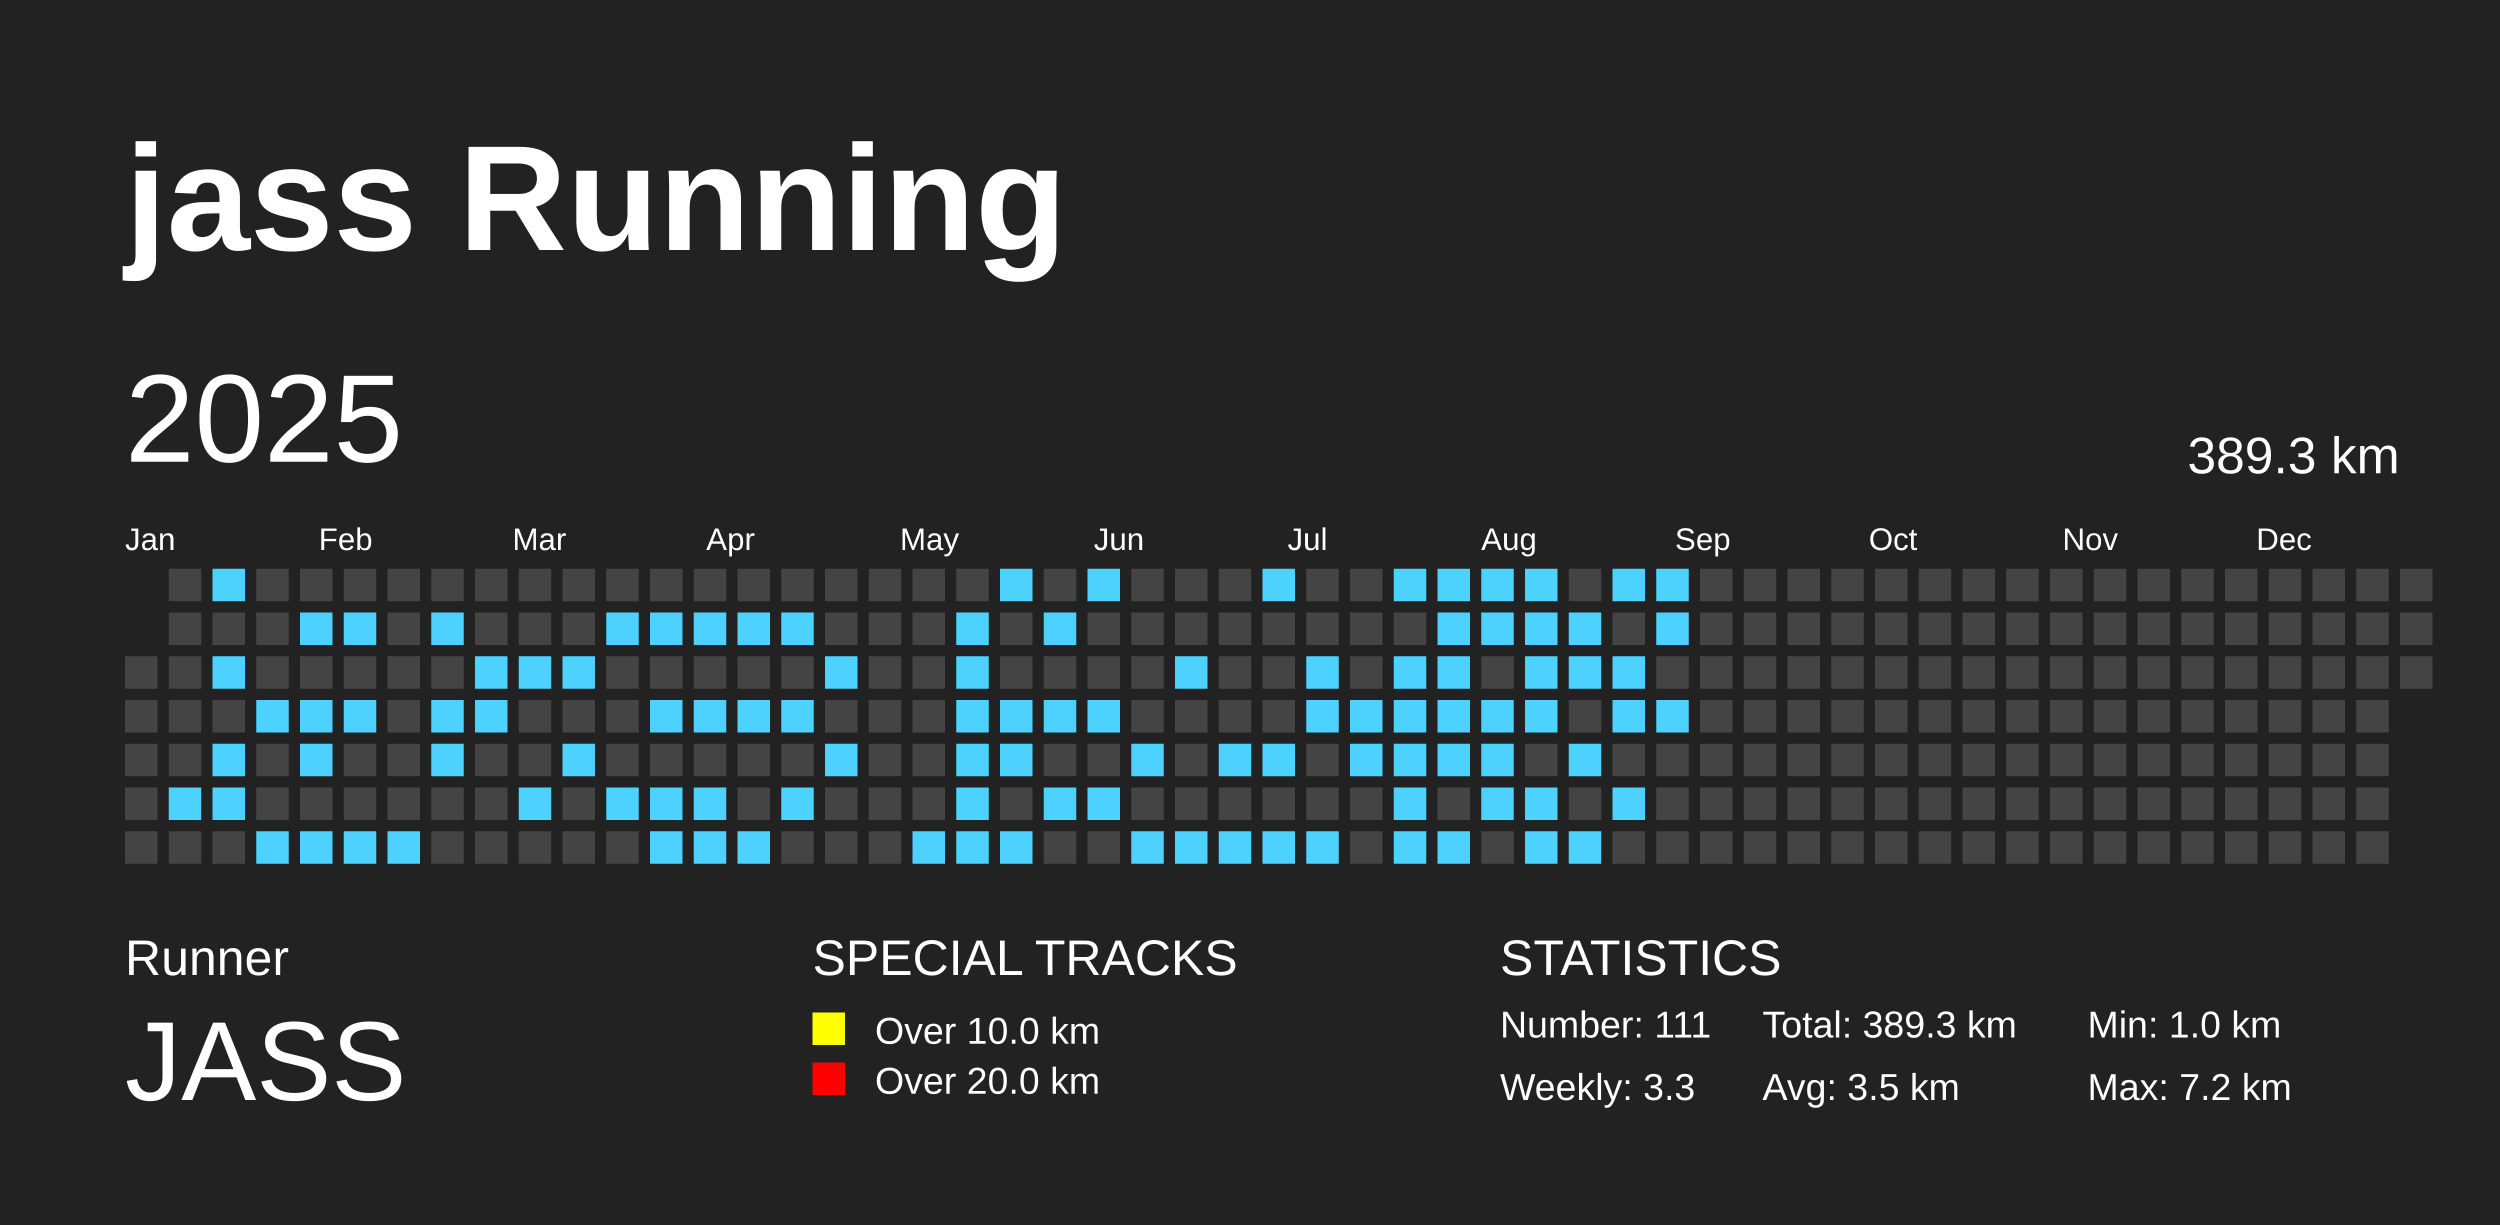
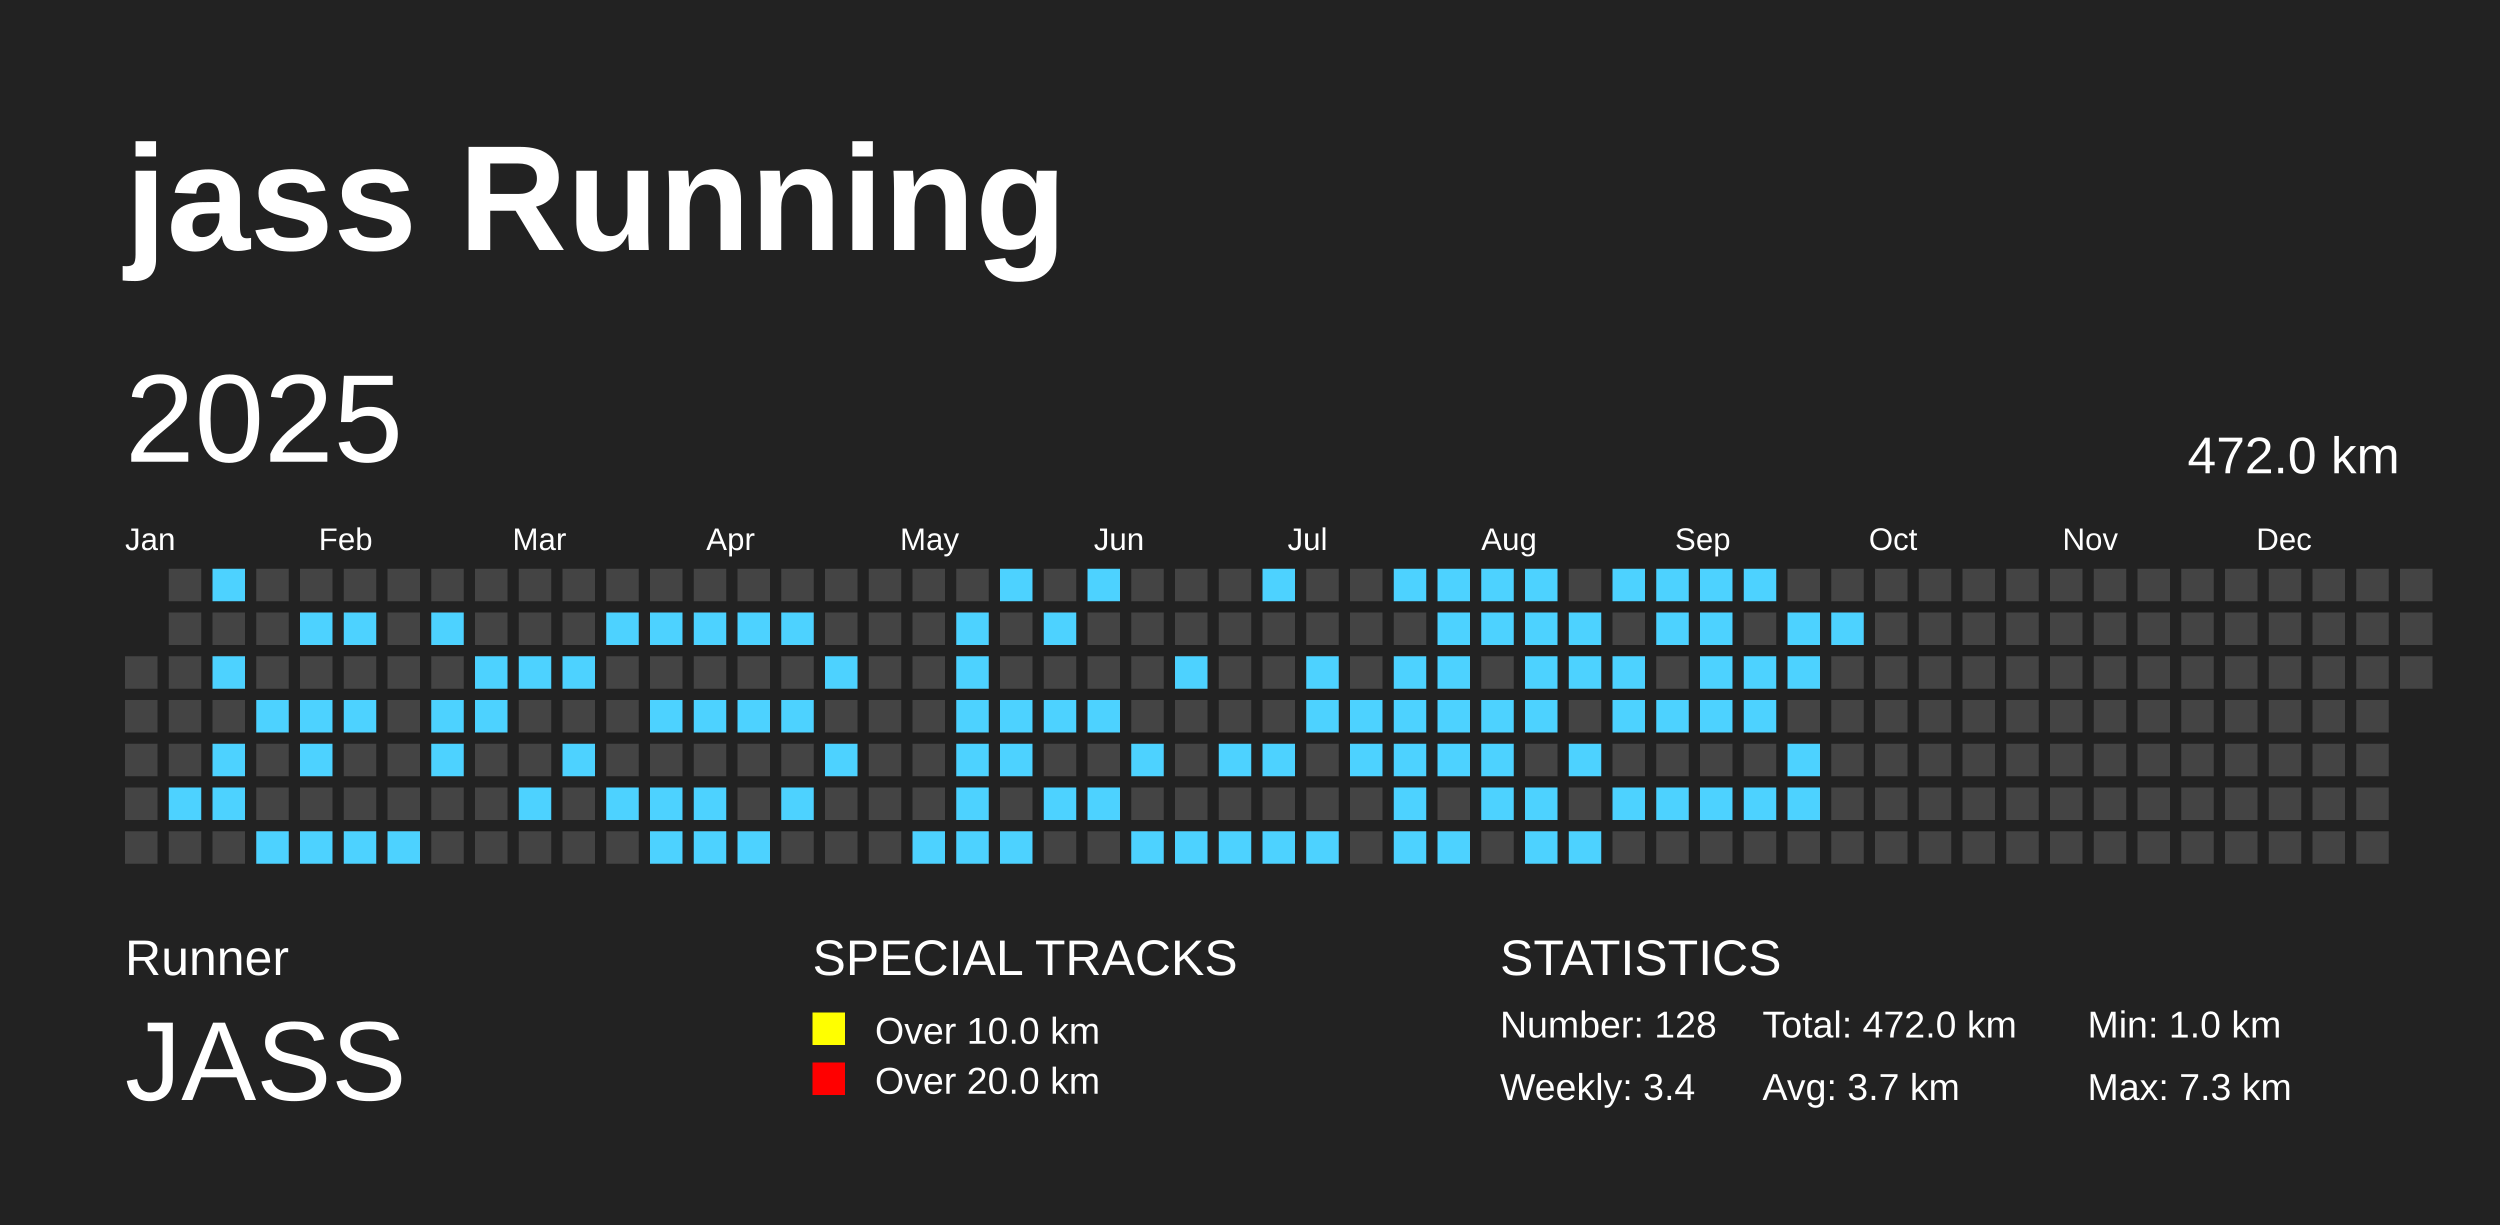
<svg xmlns="http://www.w3.org/2000/svg" baseProfile="full" height="98mm" version="1.1" viewBox="0,0,200,98" width="200mm">
  <defs />
  <rect fill="#222222" height="98" width="200" x="0" y="0" />
  <text fill="#FFFFFF" style="font-size:12px; font-family:Arial; font-weight:bold;" x="10" y="20">jass Running</text>
  <text fill="#FFFFFF" style="font-size:4px; font-family:Arial" x="10" y="78">Runner</text>
  <text fill="#FFFFFF" style="font-size:9px; font-family:Arial" x="10" y="88">JASS</text>
  <text fill="#FFFFFF" style="font-size:4px; font-family:Arial" x="65" y="78">SPECIAL TRACKS</text>
  <rect fill="yellow" height="2.6" width="2.6" x="65" y="81" />
  <text fill="#FFFFFF" style="font-size:3px; font-family:Arial" x="70" y="83.5">Over 10.0 km</text>
  <rect fill="red" height="2.6" width="2.6" x="65" y="85" />
  <text fill="#FFFFFF" style="font-size:3px; font-family:Arial" x="70" y="87.5">Over 20.0 km</text>
  <text fill="#FFFFFF" style="font-size:4px; font-family:Arial" x="120" y="78">STATISTICS</text>
-   <text fill="#FFFFFF" style="font-size:3px; font-family:Arial" x="120" y="83">Number: 111</text>
-   <text fill="#FFFFFF" style="font-size:3px; font-family:Arial" x="120" y="88">Weekly: 3.3</text>
-   <text fill="#FFFFFF" style="font-size:3px; font-family:Arial" x="141" y="83">Total: 389.3 km</text>
-   <text fill="#FFFFFF" style="font-size:3px; font-family:Arial" x="141" y="88">Avg: 3.5 km</text>
+   <text fill="#FFFFFF" style="font-size:3px; font-family:Arial" x="120" y="83">Number: 128</text>
+   <text fill="#FFFFFF" style="font-size:3px; font-family:Arial" x="120" y="88">Weekly: 3.4</text>
+   <text fill="#FFFFFF" style="font-size:3px; font-family:Arial" x="141" y="83">Total: 472.0 km</text>
+   <text fill="#FFFFFF" style="font-size:3px; font-family:Arial" x="141" y="88">Avg: 3.7 km</text>
  <text fill="#FFFFFF" style="font-size:3px; font-family:Arial" x="167" y="83">Min: 1.0 km</text>
-   <text fill="#FFFFFF" style="font-size:3px; font-family:Arial" x="167" y="88">Max: 7.2 km</text>
+   <text fill="#FFFFFF" style="font-size:3px; font-family:Arial" x="167" y="88">Max: 7.3 km</text>
  <text dominant-baseline="hanging" fill="#FFFFFF" style="font-size:10.0px; font-family:Arial;" x="10" y="30">2025</text>
-   <text dominant-baseline="hanging" fill="#FFFFFF" style="font-size:4.125px; font-family:Arial;" x="175" y="35">389.3 km</text>
+   <text dominant-baseline="hanging" fill="#FFFFFF" style="font-size:4.125px; font-family:Arial;" x="175" y="35">472.0 km</text>
  <text fill="#FFFFFF" style="font-size:2.5px; font-family:Arial" x="10.0" y="44">Jan</text>
  <text fill="#FFFFFF" style="font-size:2.5px; font-family:Arial" x="25.5" y="44">Feb</text>
  <text fill="#FFFFFF" style="font-size:2.5px; font-family:Arial" x="41.0" y="44">Mar</text>
  <text fill="#FFFFFF" style="font-size:2.5px; font-family:Arial" x="56.5" y="44">Apr</text>
  <text fill="#FFFFFF" style="font-size:2.5px; font-family:Arial" x="72.0" y="44">May</text>
  <text fill="#FFFFFF" style="font-size:2.5px; font-family:Arial" x="87.5" y="44">Jun</text>
  <text fill="#FFFFFF" style="font-size:2.5px; font-family:Arial" x="103.0" y="44">Jul</text>
  <text fill="#FFFFFF" style="font-size:2.5px; font-family:Arial" x="118.5" y="44">Aug</text>
  <text fill="#FFFFFF" style="font-size:2.5px; font-family:Arial" x="134.0" y="44">Sep</text>
  <text fill="#FFFFFF" style="font-size:2.5px; font-family:Arial" x="149.5" y="44">Oct</text>
  <text fill="#FFFFFF" style="font-size:2.5px; font-family:Arial" x="165.0" y="44">Nov</text>
  <text fill="#FFFFFF" style="font-size:2.5px; font-family:Arial" x="180.5" y="44">Dec</text>
  <rect fill="#444444" height="2.6" width="2.6" x="10.0" y="52.5" />
  <rect fill="#444444" height="2.6" width="2.6" x="10.0" y="56.0" />
  <rect fill="#444444" height="2.6" width="2.6" x="10.0" y="59.5" />
  <rect fill="#444444" height="2.6" width="2.6" x="10.0" y="63.0" />
  <rect fill="#444444" height="2.6" width="2.6" x="10.0" y="66.5" />
  <rect fill="#444444" height="2.6" width="2.6" x="13.5" y="45.5" />
  <rect fill="#444444" height="2.6" width="2.6" x="13.5" y="49.0" />
  <rect fill="#444444" height="2.6" width="2.6" x="13.5" y="52.5" />
  <rect fill="#444444" height="2.6" width="2.6" x="13.5" y="56.0" />
  <rect fill="#444444" height="2.6" width="2.6" x="13.5" y="59.5" />
  <rect fill="#4DD2FF" height="2.6" width="2.6" x="13.5" y="63.0" />
  <rect fill="#444444" height="2.6" width="2.6" x="13.5" y="66.5" />
  <rect fill="#4DD2FF" height="2.6" width="2.6" x="17.0" y="45.5" />
  <rect fill="#444444" height="2.6" width="2.6" x="17.0" y="49.0" />
  <rect fill="#4DD2FF" height="2.6" width="2.6" x="17.0" y="52.5" />
  <rect fill="#444444" height="2.6" width="2.6" x="17.0" y="56.0" />
  <rect fill="#4DD2FF" height="2.6" width="2.6" x="17.0" y="59.5" />
  <rect fill="#4DD2FF" height="2.6" width="2.6" x="17.0" y="63.0" />
  <rect fill="#444444" height="2.6" width="2.6" x="17.0" y="66.5" />
  <rect fill="#444444" height="2.6" width="2.6" x="20.5" y="45.5" />
  <rect fill="#444444" height="2.6" width="2.6" x="20.5" y="49.0" />
  <rect fill="#444444" height="2.6" width="2.6" x="20.5" y="52.5" />
  <rect fill="#4DD2FF" height="2.6" width="2.6" x="20.5" y="56.0" />
  <rect fill="#444444" height="2.6" width="2.6" x="20.5" y="59.5" />
  <rect fill="#444444" height="2.6" width="2.6" x="20.5" y="63.0" />
  <rect fill="#4DD2FF" height="2.6" width="2.6" x="20.5" y="66.5" />
  <rect fill="#444444" height="2.6" width="2.6" x="24.0" y="45.5" />
  <rect fill="#4DD2FF" height="2.6" width="2.6" x="24.0" y="49.0" />
  <rect fill="#444444" height="2.6" width="2.6" x="24.0" y="52.5" />
  <rect fill="#4DD2FF" height="2.6" width="2.6" x="24.0" y="56.0" />
  <rect fill="#4DD2FF" height="2.6" width="2.6" x="24.0" y="59.5" />
  <rect fill="#444444" height="2.6" width="2.6" x="24.0" y="63.0" />
  <rect fill="#4DD2FF" height="2.6" width="2.6" x="24.0" y="66.5" />
  <rect fill="#444444" height="2.6" width="2.6" x="27.5" y="45.5" />
  <rect fill="#4DD2FF" height="2.6" width="2.6" x="27.5" y="49.0" />
  <rect fill="#444444" height="2.6" width="2.6" x="27.5" y="52.5" />
  <rect fill="#4DD2FF" height="2.6" width="2.6" x="27.5" y="56.0" />
  <rect fill="#444444" height="2.6" width="2.6" x="27.5" y="59.5" />
  <rect fill="#444444" height="2.6" width="2.6" x="27.5" y="63.0" />
  <rect fill="#4DD2FF" height="2.6" width="2.6" x="27.5" y="66.5" />
  <rect fill="#444444" height="2.6" width="2.6" x="31.0" y="45.5" />
  <rect fill="#444444" height="2.6" width="2.6" x="31.0" y="49.0" />
  <rect fill="#444444" height="2.6" width="2.6" x="31.0" y="52.5" />
  <rect fill="#444444" height="2.6" width="2.6" x="31.0" y="56.0" />
  <rect fill="#444444" height="2.6" width="2.6" x="31.0" y="59.5" />
  <rect fill="#444444" height="2.6" width="2.6" x="31.0" y="63.0" />
  <rect fill="#4DD2FF" height="2.6" width="2.6" x="31.0" y="66.5" />
  <rect fill="#444444" height="2.6" width="2.6" x="34.5" y="45.5" />
  <rect fill="#4DD2FF" height="2.6" width="2.6" x="34.5" y="49.0" />
  <rect fill="#444444" height="2.6" width="2.6" x="34.5" y="52.5" />
  <rect fill="#4DD2FF" height="2.6" width="2.6" x="34.5" y="56.0" />
  <rect fill="#4DD2FF" height="2.6" width="2.6" x="34.5" y="59.5" />
  <rect fill="#444444" height="2.6" width="2.6" x="34.5" y="63.0" />
  <rect fill="#444444" height="2.6" width="2.6" x="34.5" y="66.5" />
  <rect fill="#444444" height="2.6" width="2.6" x="38.0" y="45.5" />
  <rect fill="#444444" height="2.6" width="2.6" x="38.0" y="49.0" />
  <rect fill="#4DD2FF" height="2.6" width="2.6" x="38.0" y="52.5" />
  <rect fill="#4DD2FF" height="2.6" width="2.6" x="38.0" y="56.0" />
  <rect fill="#444444" height="2.6" width="2.6" x="38.0" y="59.5" />
  <rect fill="#444444" height="2.6" width="2.6" x="38.0" y="63.0" />
  <rect fill="#444444" height="2.6" width="2.6" x="38.0" y="66.5" />
  <rect fill="#444444" height="2.6" width="2.6" x="41.5" y="45.5" />
  <rect fill="#444444" height="2.6" width="2.6" x="41.5" y="49.0" />
  <rect fill="#4DD2FF" height="2.6" width="2.6" x="41.5" y="52.5" />
  <rect fill="#444444" height="2.6" width="2.6" x="41.5" y="56.0" />
  <rect fill="#444444" height="2.6" width="2.6" x="41.5" y="59.5" />
  <rect fill="#4DD2FF" height="2.6" width="2.6" x="41.5" y="63.0" />
  <rect fill="#444444" height="2.6" width="2.6" x="41.5" y="66.5" />
  <rect fill="#444444" height="2.6" width="2.6" x="45.0" y="45.5" />
  <rect fill="#444444" height="2.6" width="2.6" x="45.0" y="49.0" />
  <rect fill="#4DD2FF" height="2.6" width="2.6" x="45.0" y="52.5" />
  <rect fill="#444444" height="2.6" width="2.6" x="45.0" y="56.0" />
  <rect fill="#4DD2FF" height="2.6" width="2.6" x="45.0" y="59.5" />
  <rect fill="#444444" height="2.6" width="2.6" x="45.0" y="63.0" />
  <rect fill="#444444" height="2.6" width="2.6" x="45.0" y="66.5" />
  <rect fill="#444444" height="2.6" width="2.6" x="48.5" y="45.5" />
  <rect fill="#4DD2FF" height="2.6" width="2.6" x="48.5" y="49.0" />
  <rect fill="#444444" height="2.6" width="2.6" x="48.5" y="52.5" />
  <rect fill="#444444" height="2.6" width="2.6" x="48.5" y="56.0" />
  <rect fill="#444444" height="2.6" width="2.6" x="48.5" y="59.5" />
  <rect fill="#4DD2FF" height="2.6" width="2.6" x="48.5" y="63.0" />
  <rect fill="#444444" height="2.6" width="2.6" x="48.5" y="66.5" />
  <rect fill="#444444" height="2.6" width="2.6" x="52.0" y="45.5" />
  <rect fill="#4DD2FF" height="2.6" width="2.6" x="52.0" y="49.0" />
  <rect fill="#444444" height="2.6" width="2.6" x="52.0" y="52.5" />
  <rect fill="#4DD2FF" height="2.6" width="2.6" x="52.0" y="56.0" />
  <rect fill="#444444" height="2.6" width="2.6" x="52.0" y="59.5" />
  <rect fill="#4DD2FF" height="2.6" width="2.6" x="52.0" y="63.0" />
  <rect fill="#4DD2FF" height="2.6" width="2.6" x="52.0" y="66.5" />
  <rect fill="#444444" height="2.6" width="2.6" x="55.5" y="45.5" />
  <rect fill="#4DD2FF" height="2.6" width="2.6" x="55.5" y="49.0" />
  <rect fill="#444444" height="2.6" width="2.6" x="55.5" y="52.5" />
  <rect fill="#4DD2FF" height="2.6" width="2.6" x="55.5" y="56.0" />
  <rect fill="#444444" height="2.6" width="2.6" x="55.5" y="59.5" />
  <rect fill="#4DD2FF" height="2.6" width="2.6" x="55.5" y="63.0" />
  <rect fill="#4DD2FF" height="2.6" width="2.6" x="55.5" y="66.5" />
  <rect fill="#444444" height="2.6" width="2.6" x="59.0" y="45.5" />
  <rect fill="#4DD2FF" height="2.6" width="2.6" x="59.0" y="49.0" />
  <rect fill="#444444" height="2.6" width="2.6" x="59.0" y="52.5" />
  <rect fill="#4DD2FF" height="2.6" width="2.6" x="59.0" y="56.0" />
  <rect fill="#444444" height="2.6" width="2.6" x="59.0" y="59.5" />
  <rect fill="#444444" height="2.6" width="2.6" x="59.0" y="63.0" />
  <rect fill="#4DD2FF" height="2.6" width="2.6" x="59.0" y="66.5" />
  <rect fill="#444444" height="2.6" width="2.6" x="62.5" y="45.5" />
  <rect fill="#4DD2FF" height="2.6" width="2.6" x="62.5" y="49.0" />
  <rect fill="#444444" height="2.6" width="2.6" x="62.5" y="52.5" />
  <rect fill="#4DD2FF" height="2.6" width="2.6" x="62.5" y="56.0" />
  <rect fill="#444444" height="2.6" width="2.6" x="62.5" y="59.5" />
  <rect fill="#4DD2FF" height="2.6" width="2.6" x="62.5" y="63.0" />
  <rect fill="#444444" height="2.6" width="2.6" x="62.5" y="66.5" />
  <rect fill="#444444" height="2.6" width="2.6" x="66.0" y="45.5" />
  <rect fill="#444444" height="2.6" width="2.6" x="66.0" y="49.0" />
  <rect fill="#4DD2FF" height="2.6" width="2.6" x="66.0" y="52.5" />
  <rect fill="#444444" height="2.6" width="2.6" x="66.0" y="56.0" />
  <rect fill="#4DD2FF" height="2.6" width="2.6" x="66.0" y="59.5" />
  <rect fill="#444444" height="2.6" width="2.6" x="66.0" y="63.0" />
  <rect fill="#444444" height="2.6" width="2.6" x="66.0" y="66.5" />
  <rect fill="#444444" height="2.6" width="2.6" x="69.5" y="45.5" />
  <rect fill="#444444" height="2.6" width="2.6" x="69.5" y="49.0" />
  <rect fill="#444444" height="2.6" width="2.6" x="69.5" y="52.5" />
  <rect fill="#444444" height="2.6" width="2.6" x="69.5" y="56.0" />
  <rect fill="#444444" height="2.6" width="2.6" x="69.5" y="59.5" />
  <rect fill="#444444" height="2.6" width="2.6" x="69.5" y="63.0" />
  <rect fill="#444444" height="2.6" width="2.6" x="69.5" y="66.5" />
  <rect fill="#444444" height="2.6" width="2.6" x="73.0" y="45.5" />
  <rect fill="#444444" height="2.6" width="2.6" x="73.0" y="49.0" />
  <rect fill="#444444" height="2.6" width="2.6" x="73.0" y="52.5" />
  <rect fill="#444444" height="2.6" width="2.6" x="73.0" y="56.0" />
  <rect fill="#444444" height="2.6" width="2.6" x="73.0" y="59.5" />
  <rect fill="#444444" height="2.6" width="2.6" x="73.0" y="63.0" />
  <rect fill="#4DD2FF" height="2.6" width="2.6" x="73.0" y="66.5" />
  <rect fill="#444444" height="2.6" width="2.6" x="76.5" y="45.5" />
  <rect fill="#4DD2FF" height="2.6" width="2.6" x="76.5" y="49.0" />
  <rect fill="#4DD2FF" height="2.6" width="2.6" x="76.5" y="52.5" />
  <rect fill="#4DD2FF" height="2.6" width="2.6" x="76.5" y="56.0" />
  <rect fill="#4DD2FF" height="2.6" width="2.6" x="76.5" y="59.5" />
  <rect fill="#4DD2FF" height="2.6" width="2.6" x="76.5" y="63.0" />
  <rect fill="#4DD2FF" height="2.6" width="2.6" x="76.5" y="66.5" />
  <rect fill="#4DD2FF" height="2.6" width="2.6" x="80.0" y="45.5" />
  <rect fill="#444444" height="2.6" width="2.6" x="80.0" y="49.0" />
  <rect fill="#444444" height="2.6" width="2.6" x="80.0" y="52.5" />
  <rect fill="#4DD2FF" height="2.6" width="2.6" x="80.0" y="56.0" />
  <rect fill="#4DD2FF" height="2.6" width="2.6" x="80.0" y="59.5" />
  <rect fill="#444444" height="2.6" width="2.6" x="80.0" y="63.0" />
  <rect fill="#4DD2FF" height="2.6" width="2.6" x="80.0" y="66.5" />
  <rect fill="#444444" height="2.6" width="2.6" x="83.5" y="45.5" />
  <rect fill="#4DD2FF" height="2.6" width="2.6" x="83.5" y="49.0" />
  <rect fill="#444444" height="2.6" width="2.6" x="83.5" y="52.5" />
  <rect fill="#4DD2FF" height="2.6" width="2.6" x="83.5" y="56.0" />
  <rect fill="#444444" height="2.6" width="2.6" x="83.5" y="59.5" />
  <rect fill="#4DD2FF" height="2.6" width="2.6" x="83.5" y="63.0" />
  <rect fill="#444444" height="2.6" width="2.6" x="83.5" y="66.5" />
  <rect fill="#4DD2FF" height="2.6" width="2.6" x="87.0" y="45.5" />
  <rect fill="#444444" height="2.6" width="2.6" x="87.0" y="49.0" />
  <rect fill="#444444" height="2.6" width="2.6" x="87.0" y="52.5" />
  <rect fill="#4DD2FF" height="2.6" width="2.6" x="87.0" y="56.0" />
  <rect fill="#444444" height="2.6" width="2.6" x="87.0" y="59.5" />
  <rect fill="#4DD2FF" height="2.6" width="2.6" x="87.0" y="63.0" />
  <rect fill="#444444" height="2.6" width="2.6" x="87.0" y="66.5" />
  <rect fill="#444444" height="2.6" width="2.6" x="90.5" y="45.5" />
  <rect fill="#444444" height="2.6" width="2.6" x="90.5" y="49.0" />
  <rect fill="#444444" height="2.6" width="2.6" x="90.5" y="52.5" />
  <rect fill="#444444" height="2.6" width="2.6" x="90.5" y="56.0" />
  <rect fill="#4DD2FF" height="2.6" width="2.6" x="90.5" y="59.5" />
  <rect fill="#444444" height="2.6" width="2.6" x="90.5" y="63.0" />
  <rect fill="#4DD2FF" height="2.6" width="2.6" x="90.5" y="66.5" />
  <rect fill="#444444" height="2.6" width="2.6" x="94.0" y="45.5" />
  <rect fill="#444444" height="2.6" width="2.6" x="94.0" y="49.0" />
  <rect fill="#4DD2FF" height="2.6" width="2.6" x="94.0" y="52.5" />
  <rect fill="#444444" height="2.6" width="2.6" x="94.0" y="56.0" />
  <rect fill="#444444" height="2.6" width="2.6" x="94.0" y="59.5" />
  <rect fill="#444444" height="2.6" width="2.6" x="94.0" y="63.0" />
  <rect fill="#4DD2FF" height="2.6" width="2.6" x="94.0" y="66.5" />
  <rect fill="#444444" height="2.6" width="2.6" x="97.5" y="45.5" />
  <rect fill="#444444" height="2.6" width="2.6" x="97.5" y="49.0" />
  <rect fill="#444444" height="2.6" width="2.6" x="97.5" y="52.5" />
  <rect fill="#444444" height="2.6" width="2.6" x="97.5" y="56.0" />
  <rect fill="#4DD2FF" height="2.6" width="2.6" x="97.5" y="59.5" />
  <rect fill="#444444" height="2.6" width="2.6" x="97.5" y="63.0" />
  <rect fill="#4DD2FF" height="2.6" width="2.6" x="97.5" y="66.5" />
  <rect fill="#4DD2FF" height="2.6" width="2.6" x="101.0" y="45.5" />
  <rect fill="#444444" height="2.6" width="2.6" x="101.0" y="49.0" />
  <rect fill="#444444" height="2.6" width="2.6" x="101.0" y="52.5" />
  <rect fill="#444444" height="2.6" width="2.6" x="101.0" y="56.0" />
  <rect fill="#4DD2FF" height="2.6" width="2.6" x="101.0" y="59.5" />
  <rect fill="#444444" height="2.6" width="2.6" x="101.0" y="63.0" />
  <rect fill="#4DD2FF" height="2.6" width="2.6" x="101.0" y="66.5" />
  <rect fill="#444444" height="2.6" width="2.6" x="104.5" y="45.5" />
  <rect fill="#444444" height="2.6" width="2.6" x="104.5" y="49.0" />
  <rect fill="#4DD2FF" height="2.6" width="2.6" x="104.5" y="52.5" />
  <rect fill="#4DD2FF" height="2.6" width="2.6" x="104.5" y="56.0" />
  <rect fill="#444444" height="2.6" width="2.6" x="104.5" y="59.5" />
  <rect fill="#444444" height="2.6" width="2.6" x="104.5" y="63.0" />
  <rect fill="#4DD2FF" height="2.6" width="2.6" x="104.5" y="66.5" />
  <rect fill="#444444" height="2.6" width="2.6" x="108.0" y="45.5" />
  <rect fill="#444444" height="2.6" width="2.6" x="108.0" y="49.0" />
  <rect fill="#444444" height="2.6" width="2.6" x="108.0" y="52.5" />
  <rect fill="#4DD2FF" height="2.6" width="2.6" x="108.0" y="56.0" />
  <rect fill="#4DD2FF" height="2.6" width="2.6" x="108.0" y="59.5" />
  <rect fill="#444444" height="2.6" width="2.6" x="108.0" y="63.0" />
  <rect fill="#444444" height="2.6" width="2.6" x="108.0" y="66.5" />
  <rect fill="#4DD2FF" height="2.6" width="2.6" x="111.5" y="45.5" />
  <rect fill="#444444" height="2.6" width="2.6" x="111.5" y="49.0" />
  <rect fill="#4DD2FF" height="2.6" width="2.6" x="111.5" y="52.5" />
  <rect fill="#4DD2FF" height="2.6" width="2.6" x="111.5" y="56.0" />
  <rect fill="#4DD2FF" height="2.6" width="2.6" x="111.5" y="59.5" />
  <rect fill="#4DD2FF" height="2.6" width="2.6" x="111.5" y="63.0" />
  <rect fill="#4DD2FF" height="2.6" width="2.6" x="111.5" y="66.5" />
  <rect fill="#4DD2FF" height="2.6" width="2.6" x="115.0" y="45.5" />
  <rect fill="#4DD2FF" height="2.6" width="2.6" x="115.0" y="49.0" />
  <rect fill="#4DD2FF" height="2.6" width="2.6" x="115.0" y="52.5" />
  <rect fill="#4DD2FF" height="2.6" width="2.6" x="115.0" y="56.0" />
  <rect fill="#4DD2FF" height="2.6" width="2.6" x="115.0" y="59.5" />
  <rect fill="#444444" height="2.6" width="2.6" x="115.0" y="63.0" />
  <rect fill="#4DD2FF" height="2.6" width="2.6" x="115.0" y="66.5" />
  <rect fill="#4DD2FF" height="2.6" width="2.6" x="118.5" y="45.5" />
  <rect fill="#4DD2FF" height="2.6" width="2.6" x="118.5" y="49.0" />
  <rect fill="#444444" height="2.6" width="2.6" x="118.5" y="52.5" />
  <rect fill="#4DD2FF" height="2.6" width="2.6" x="118.5" y="56.0" />
  <rect fill="#4DD2FF" height="2.6" width="2.6" x="118.5" y="59.5" />
  <rect fill="#4DD2FF" height="2.6" width="2.6" x="118.5" y="63.0" />
  <rect fill="#444444" height="2.6" width="2.6" x="118.5" y="66.5" />
  <rect fill="#4DD2FF" height="2.6" width="2.6" x="122.0" y="45.5" />
  <rect fill="#4DD2FF" height="2.6" width="2.6" x="122.0" y="49.0" />
  <rect fill="#4DD2FF" height="2.6" width="2.6" x="122.0" y="52.5" />
  <rect fill="#4DD2FF" height="2.6" width="2.6" x="122.0" y="56.0" />
  <rect fill="#444444" height="2.6" width="2.6" x="122.0" y="59.5" />
  <rect fill="#4DD2FF" height="2.6" width="2.6" x="122.0" y="63.0" />
  <rect fill="#4DD2FF" height="2.6" width="2.6" x="122.0" y="66.5" />
  <rect fill="#444444" height="2.6" width="2.6" x="125.5" y="45.5" />
  <rect fill="#4DD2FF" height="2.6" width="2.6" x="125.5" y="49.0" />
  <rect fill="#4DD2FF" height="2.6" width="2.6" x="125.5" y="52.5" />
  <rect fill="#444444" height="2.6" width="2.6" x="125.5" y="56.0" />
  <rect fill="#4DD2FF" height="2.6" width="2.6" x="125.5" y="59.5" />
  <rect fill="#444444" height="2.6" width="2.6" x="125.5" y="63.0" />
  <rect fill="#4DD2FF" height="2.6" width="2.6" x="125.5" y="66.5" />
  <rect fill="#4DD2FF" height="2.6" width="2.6" x="129.0" y="45.5" />
  <rect fill="#444444" height="2.6" width="2.6" x="129.0" y="49.0" />
  <rect fill="#4DD2FF" height="2.6" width="2.6" x="129.0" y="52.5" />
  <rect fill="#4DD2FF" height="2.6" width="2.6" x="129.0" y="56.0" />
  <rect fill="#444444" height="2.6" width="2.6" x="129.0" y="59.5" />
  <rect fill="#4DD2FF" height="2.6" width="2.6" x="129.0" y="63.0" />
  <rect fill="#444444" height="2.6" width="2.6" x="129.0" y="66.5" />
  <rect fill="#4DD2FF" height="2.6" width="2.6" x="132.5" y="45.5" />
  <rect fill="#4DD2FF" height="2.6" width="2.6" x="132.5" y="49.0" />
  <rect fill="#444444" height="2.6" width="2.6" x="132.5" y="52.5" />
  <rect fill="#4DD2FF" height="2.6" width="2.6" x="132.5" y="56.0" />
  <rect fill="#444444" height="2.6" width="2.6" x="132.5" y="59.5" />
-   <rect fill="#444444" height="2.6" width="2.6" x="132.5" y="63.0" />
+   <rect fill="#4DD2FF" height="2.6" width="2.6" x="132.5" y="63.0" />
  <rect fill="#444444" height="2.6" width="2.6" x="132.5" y="66.5" />
-   <rect fill="#444444" height="2.6" width="2.6" x="136.0" y="45.5" />
-   <rect fill="#444444" height="2.6" width="2.6" x="136.0" y="49.0" />
-   <rect fill="#444444" height="2.6" width="2.6" x="136.0" y="52.5" />
-   <rect fill="#444444" height="2.6" width="2.6" x="136.0" y="56.0" />
+   <rect fill="#4DD2FF" height="2.6" width="2.6" x="136.0" y="45.5" />
+   <rect fill="#4DD2FF" height="2.6" width="2.6" x="136.0" y="49.0" />
+   <rect fill="#4DD2FF" height="2.6" width="2.6" x="136.0" y="52.5" />
+   <rect fill="#4DD2FF" height="2.6" width="2.6" x="136.0" y="56.0" />
  <rect fill="#444444" height="2.6" width="2.6" x="136.0" y="59.5" />
-   <rect fill="#444444" height="2.6" width="2.6" x="136.0" y="63.0" />
+   <rect fill="#4DD2FF" height="2.6" width="2.6" x="136.0" y="63.0" />
  <rect fill="#444444" height="2.6" width="2.6" x="136.0" y="66.5" />
-   <rect fill="#444444" height="2.6" width="2.6" x="139.5" y="45.5" />
+   <rect fill="#4DD2FF" height="2.6" width="2.6" x="139.5" y="45.5" />
  <rect fill="#444444" height="2.6" width="2.6" x="139.5" y="49.0" />
-   <rect fill="#444444" height="2.6" width="2.6" x="139.5" y="52.5" />
-   <rect fill="#444444" height="2.6" width="2.6" x="139.5" y="56.0" />
+   <rect fill="#4DD2FF" height="2.6" width="2.6" x="139.5" y="52.5" />
+   <rect fill="#4DD2FF" height="2.6" width="2.6" x="139.5" y="56.0" />
  <rect fill="#444444" height="2.6" width="2.6" x="139.5" y="59.5" />
-   <rect fill="#444444" height="2.6" width="2.6" x="139.5" y="63.0" />
+   <rect fill="#4DD2FF" height="2.6" width="2.6" x="139.5" y="63.0" />
  <rect fill="#444444" height="2.6" width="2.6" x="139.5" y="66.5" />
  <rect fill="#444444" height="2.6" width="2.6" x="143.0" y="45.5" />
-   <rect fill="#444444" height="2.6" width="2.6" x="143.0" y="49.0" />
-   <rect fill="#444444" height="2.6" width="2.6" x="143.0" y="52.5" />
+   <rect fill="#4DD2FF" height="2.6" width="2.6" x="143.0" y="49.0" />
+   <rect fill="#4DD2FF" height="2.6" width="2.6" x="143.0" y="52.5" />
  <rect fill="#444444" height="2.6" width="2.6" x="143.0" y="56.0" />
-   <rect fill="#444444" height="2.6" width="2.6" x="143.0" y="59.5" />
-   <rect fill="#444444" height="2.6" width="2.6" x="143.0" y="63.0" />
+   <rect fill="#4DD2FF" height="2.6" width="2.6" x="143.0" y="59.5" />
+   <rect fill="#4DD2FF" height="2.6" width="2.6" x="143.0" y="63.0" />
  <rect fill="#444444" height="2.6" width="2.6" x="143.0" y="66.5" />
  <rect fill="#444444" height="2.6" width="2.6" x="146.5" y="45.5" />
-   <rect fill="#444444" height="2.6" width="2.6" x="146.5" y="49.0" />
+   <rect fill="#4DD2FF" height="2.6" width="2.6" x="146.5" y="49.0" />
  <rect fill="#444444" height="2.6" width="2.6" x="146.5" y="52.5" />
  <rect fill="#444444" height="2.6" width="2.6" x="146.5" y="56.0" />
  <rect fill="#444444" height="2.6" width="2.6" x="146.5" y="59.5" />
  <rect fill="#444444" height="2.6" width="2.6" x="146.5" y="63.0" />
  <rect fill="#444444" height="2.6" width="2.6" x="146.5" y="66.5" />
  <rect fill="#444444" height="2.6" width="2.6" x="150.0" y="45.5" />
  <rect fill="#444444" height="2.6" width="2.6" x="150.0" y="49.0" />
  <rect fill="#444444" height="2.6" width="2.6" x="150.0" y="52.5" />
  <rect fill="#444444" height="2.6" width="2.6" x="150.0" y="56.0" />
  <rect fill="#444444" height="2.6" width="2.6" x="150.0" y="59.5" />
  <rect fill="#444444" height="2.6" width="2.6" x="150.0" y="63.0" />
  <rect fill="#444444" height="2.6" width="2.6" x="150.0" y="66.5" />
  <rect fill="#444444" height="2.6" width="2.6" x="153.5" y="45.5" />
  <rect fill="#444444" height="2.6" width="2.6" x="153.5" y="49.0" />
  <rect fill="#444444" height="2.6" width="2.6" x="153.5" y="52.5" />
  <rect fill="#444444" height="2.6" width="2.6" x="153.5" y="56.0" />
  <rect fill="#444444" height="2.6" width="2.6" x="153.5" y="59.5" />
  <rect fill="#444444" height="2.6" width="2.6" x="153.5" y="63.0" />
  <rect fill="#444444" height="2.6" width="2.6" x="153.5" y="66.5" />
  <rect fill="#444444" height="2.6" width="2.6" x="157.0" y="45.5" />
  <rect fill="#444444" height="2.6" width="2.6" x="157.0" y="49.0" />
  <rect fill="#444444" height="2.6" width="2.6" x="157.0" y="52.5" />
  <rect fill="#444444" height="2.6" width="2.6" x="157.0" y="56.0" />
  <rect fill="#444444" height="2.6" width="2.6" x="157.0" y="59.5" />
  <rect fill="#444444" height="2.6" width="2.6" x="157.0" y="63.0" />
  <rect fill="#444444" height="2.6" width="2.6" x="157.0" y="66.5" />
  <rect fill="#444444" height="2.6" width="2.6" x="160.5" y="45.5" />
  <rect fill="#444444" height="2.6" width="2.6" x="160.5" y="49.0" />
  <rect fill="#444444" height="2.6" width="2.6" x="160.5" y="52.5" />
  <rect fill="#444444" height="2.6" width="2.6" x="160.5" y="56.0" />
  <rect fill="#444444" height="2.6" width="2.6" x="160.5" y="59.5" />
  <rect fill="#444444" height="2.6" width="2.6" x="160.5" y="63.0" />
  <rect fill="#444444" height="2.6" width="2.6" x="160.5" y="66.5" />
  <rect fill="#444444" height="2.6" width="2.6" x="164.0" y="45.5" />
  <rect fill="#444444" height="2.6" width="2.6" x="164.0" y="49.0" />
  <rect fill="#444444" height="2.6" width="2.6" x="164.0" y="52.5" />
  <rect fill="#444444" height="2.6" width="2.6" x="164.0" y="56.0" />
  <rect fill="#444444" height="2.6" width="2.6" x="164.0" y="59.5" />
  <rect fill="#444444" height="2.6" width="2.6" x="164.0" y="63.0" />
  <rect fill="#444444" height="2.6" width="2.6" x="164.0" y="66.5" />
  <rect fill="#444444" height="2.6" width="2.6" x="167.5" y="45.5" />
  <rect fill="#444444" height="2.6" width="2.6" x="167.5" y="49.0" />
  <rect fill="#444444" height="2.6" width="2.6" x="167.5" y="52.5" />
  <rect fill="#444444" height="2.6" width="2.6" x="167.5" y="56.0" />
  <rect fill="#444444" height="2.6" width="2.6" x="167.5" y="59.5" />
  <rect fill="#444444" height="2.6" width="2.6" x="167.5" y="63.0" />
  <rect fill="#444444" height="2.6" width="2.6" x="167.5" y="66.5" />
  <rect fill="#444444" height="2.6" width="2.6" x="171.0" y="45.5" />
  <rect fill="#444444" height="2.6" width="2.6" x="171.0" y="49.0" />
  <rect fill="#444444" height="2.6" width="2.6" x="171.0" y="52.5" />
  <rect fill="#444444" height="2.6" width="2.6" x="171.0" y="56.0" />
  <rect fill="#444444" height="2.6" width="2.6" x="171.0" y="59.5" />
  <rect fill="#444444" height="2.6" width="2.6" x="171.0" y="63.0" />
  <rect fill="#444444" height="2.6" width="2.6" x="171.0" y="66.5" />
  <rect fill="#444444" height="2.6" width="2.6" x="174.5" y="45.5" />
  <rect fill="#444444" height="2.6" width="2.6" x="174.5" y="49.0" />
  <rect fill="#444444" height="2.6" width="2.6" x="174.5" y="52.5" />
  <rect fill="#444444" height="2.6" width="2.6" x="174.5" y="56.0" />
  <rect fill="#444444" height="2.6" width="2.6" x="174.5" y="59.5" />
  <rect fill="#444444" height="2.6" width="2.6" x="174.5" y="63.0" />
  <rect fill="#444444" height="2.6" width="2.6" x="174.5" y="66.5" />
  <rect fill="#444444" height="2.6" width="2.6" x="178.0" y="45.5" />
  <rect fill="#444444" height="2.6" width="2.6" x="178.0" y="49.0" />
  <rect fill="#444444" height="2.6" width="2.6" x="178.0" y="52.5" />
  <rect fill="#444444" height="2.6" width="2.6" x="178.0" y="56.0" />
  <rect fill="#444444" height="2.6" width="2.6" x="178.0" y="59.5" />
  <rect fill="#444444" height="2.6" width="2.6" x="178.0" y="63.0" />
  <rect fill="#444444" height="2.6" width="2.6" x="178.0" y="66.5" />
  <rect fill="#444444" height="2.6" width="2.6" x="181.5" y="45.5" />
  <rect fill="#444444" height="2.6" width="2.6" x="181.5" y="49.0" />
  <rect fill="#444444" height="2.6" width="2.6" x="181.5" y="52.5" />
  <rect fill="#444444" height="2.6" width="2.6" x="181.5" y="56.0" />
  <rect fill="#444444" height="2.6" width="2.6" x="181.5" y="59.5" />
  <rect fill="#444444" height="2.6" width="2.6" x="181.5" y="63.0" />
  <rect fill="#444444" height="2.6" width="2.6" x="181.5" y="66.5" />
  <rect fill="#444444" height="2.6" width="2.6" x="185.0" y="45.5" />
  <rect fill="#444444" height="2.6" width="2.6" x="185.0" y="49.0" />
  <rect fill="#444444" height="2.6" width="2.6" x="185.0" y="52.5" />
  <rect fill="#444444" height="2.6" width="2.6" x="185.0" y="56.0" />
  <rect fill="#444444" height="2.6" width="2.6" x="185.0" y="59.5" />
  <rect fill="#444444" height="2.6" width="2.6" x="185.0" y="63.0" />
  <rect fill="#444444" height="2.6" width="2.6" x="185.0" y="66.5" />
  <rect fill="#444444" height="2.6" width="2.6" x="188.5" y="45.5" />
  <rect fill="#444444" height="2.6" width="2.6" x="188.5" y="49.0" />
  <rect fill="#444444" height="2.6" width="2.6" x="188.5" y="52.5" />
  <rect fill="#444444" height="2.6" width="2.6" x="188.5" y="56.0" />
  <rect fill="#444444" height="2.6" width="2.6" x="188.5" y="59.5" />
  <rect fill="#444444" height="2.6" width="2.6" x="188.5" y="63.0" />
  <rect fill="#444444" height="2.6" width="2.6" x="188.5" y="66.5" />
  <rect fill="#444444" height="2.6" width="2.6" x="192.0" y="45.5" />
  <rect fill="#444444" height="2.6" width="2.6" x="192.0" y="49.0" />
  <rect fill="#444444" height="2.6" width="2.6" x="192.0" y="52.5" />
</svg>
